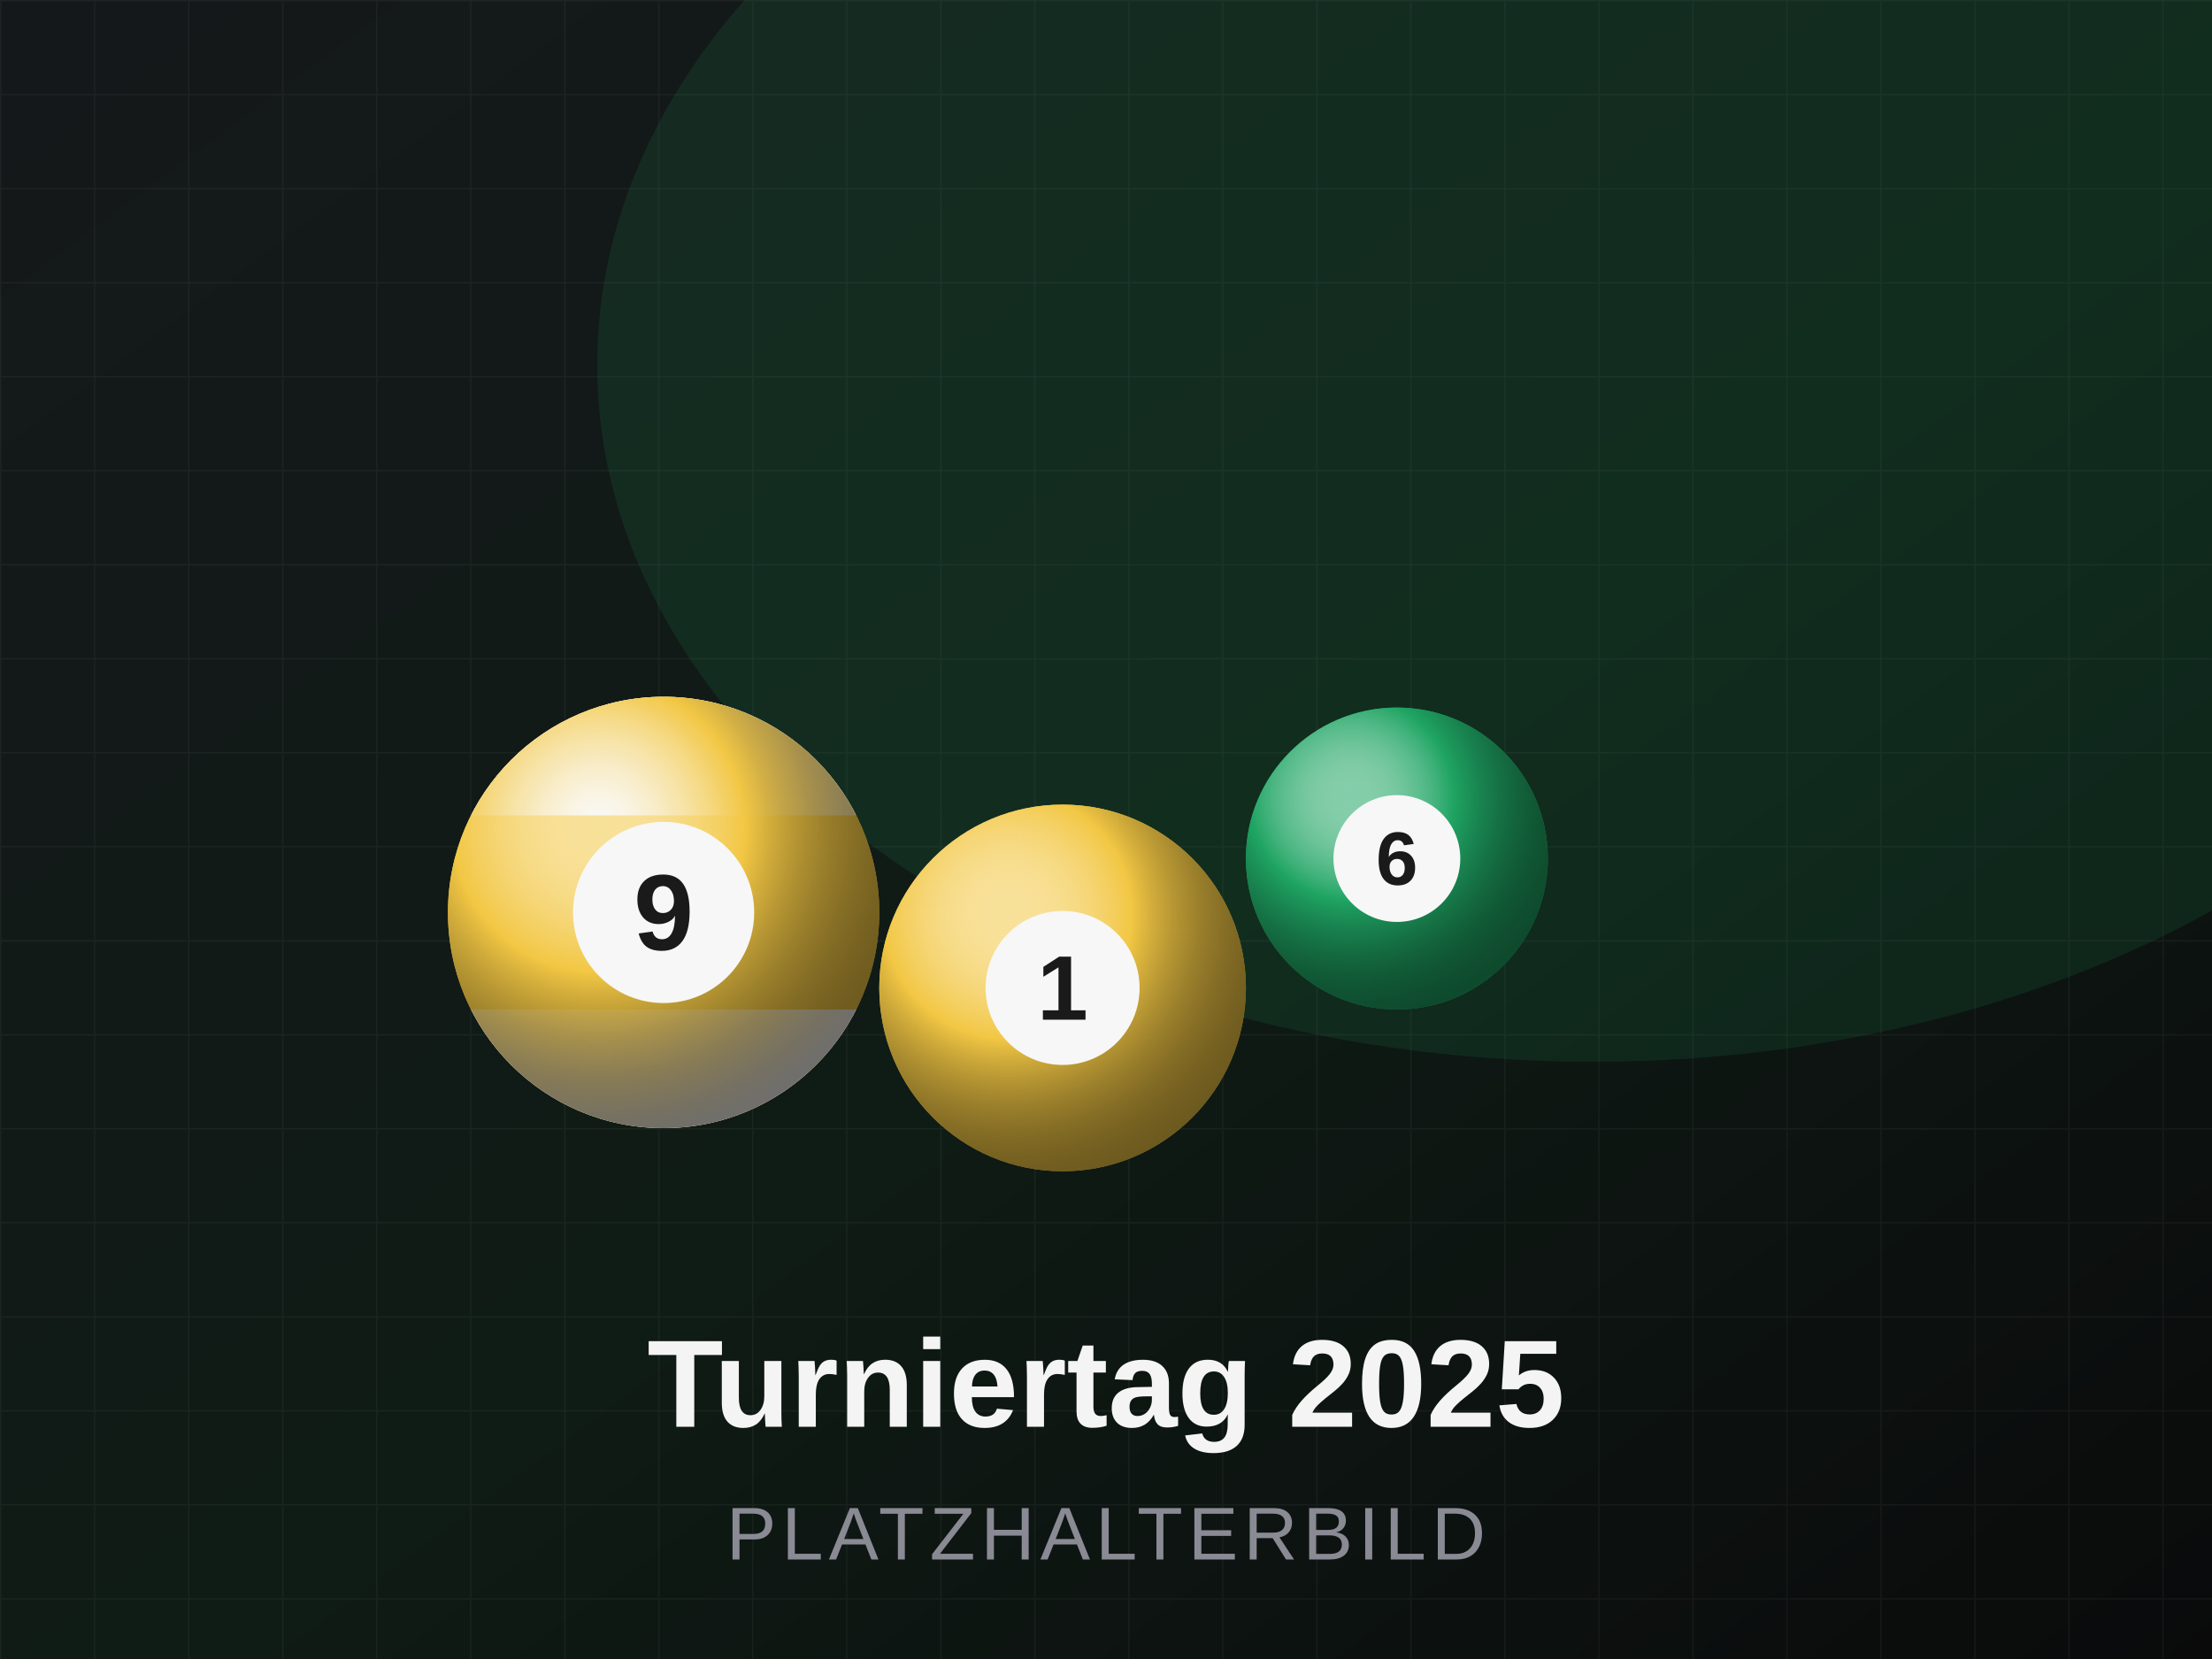
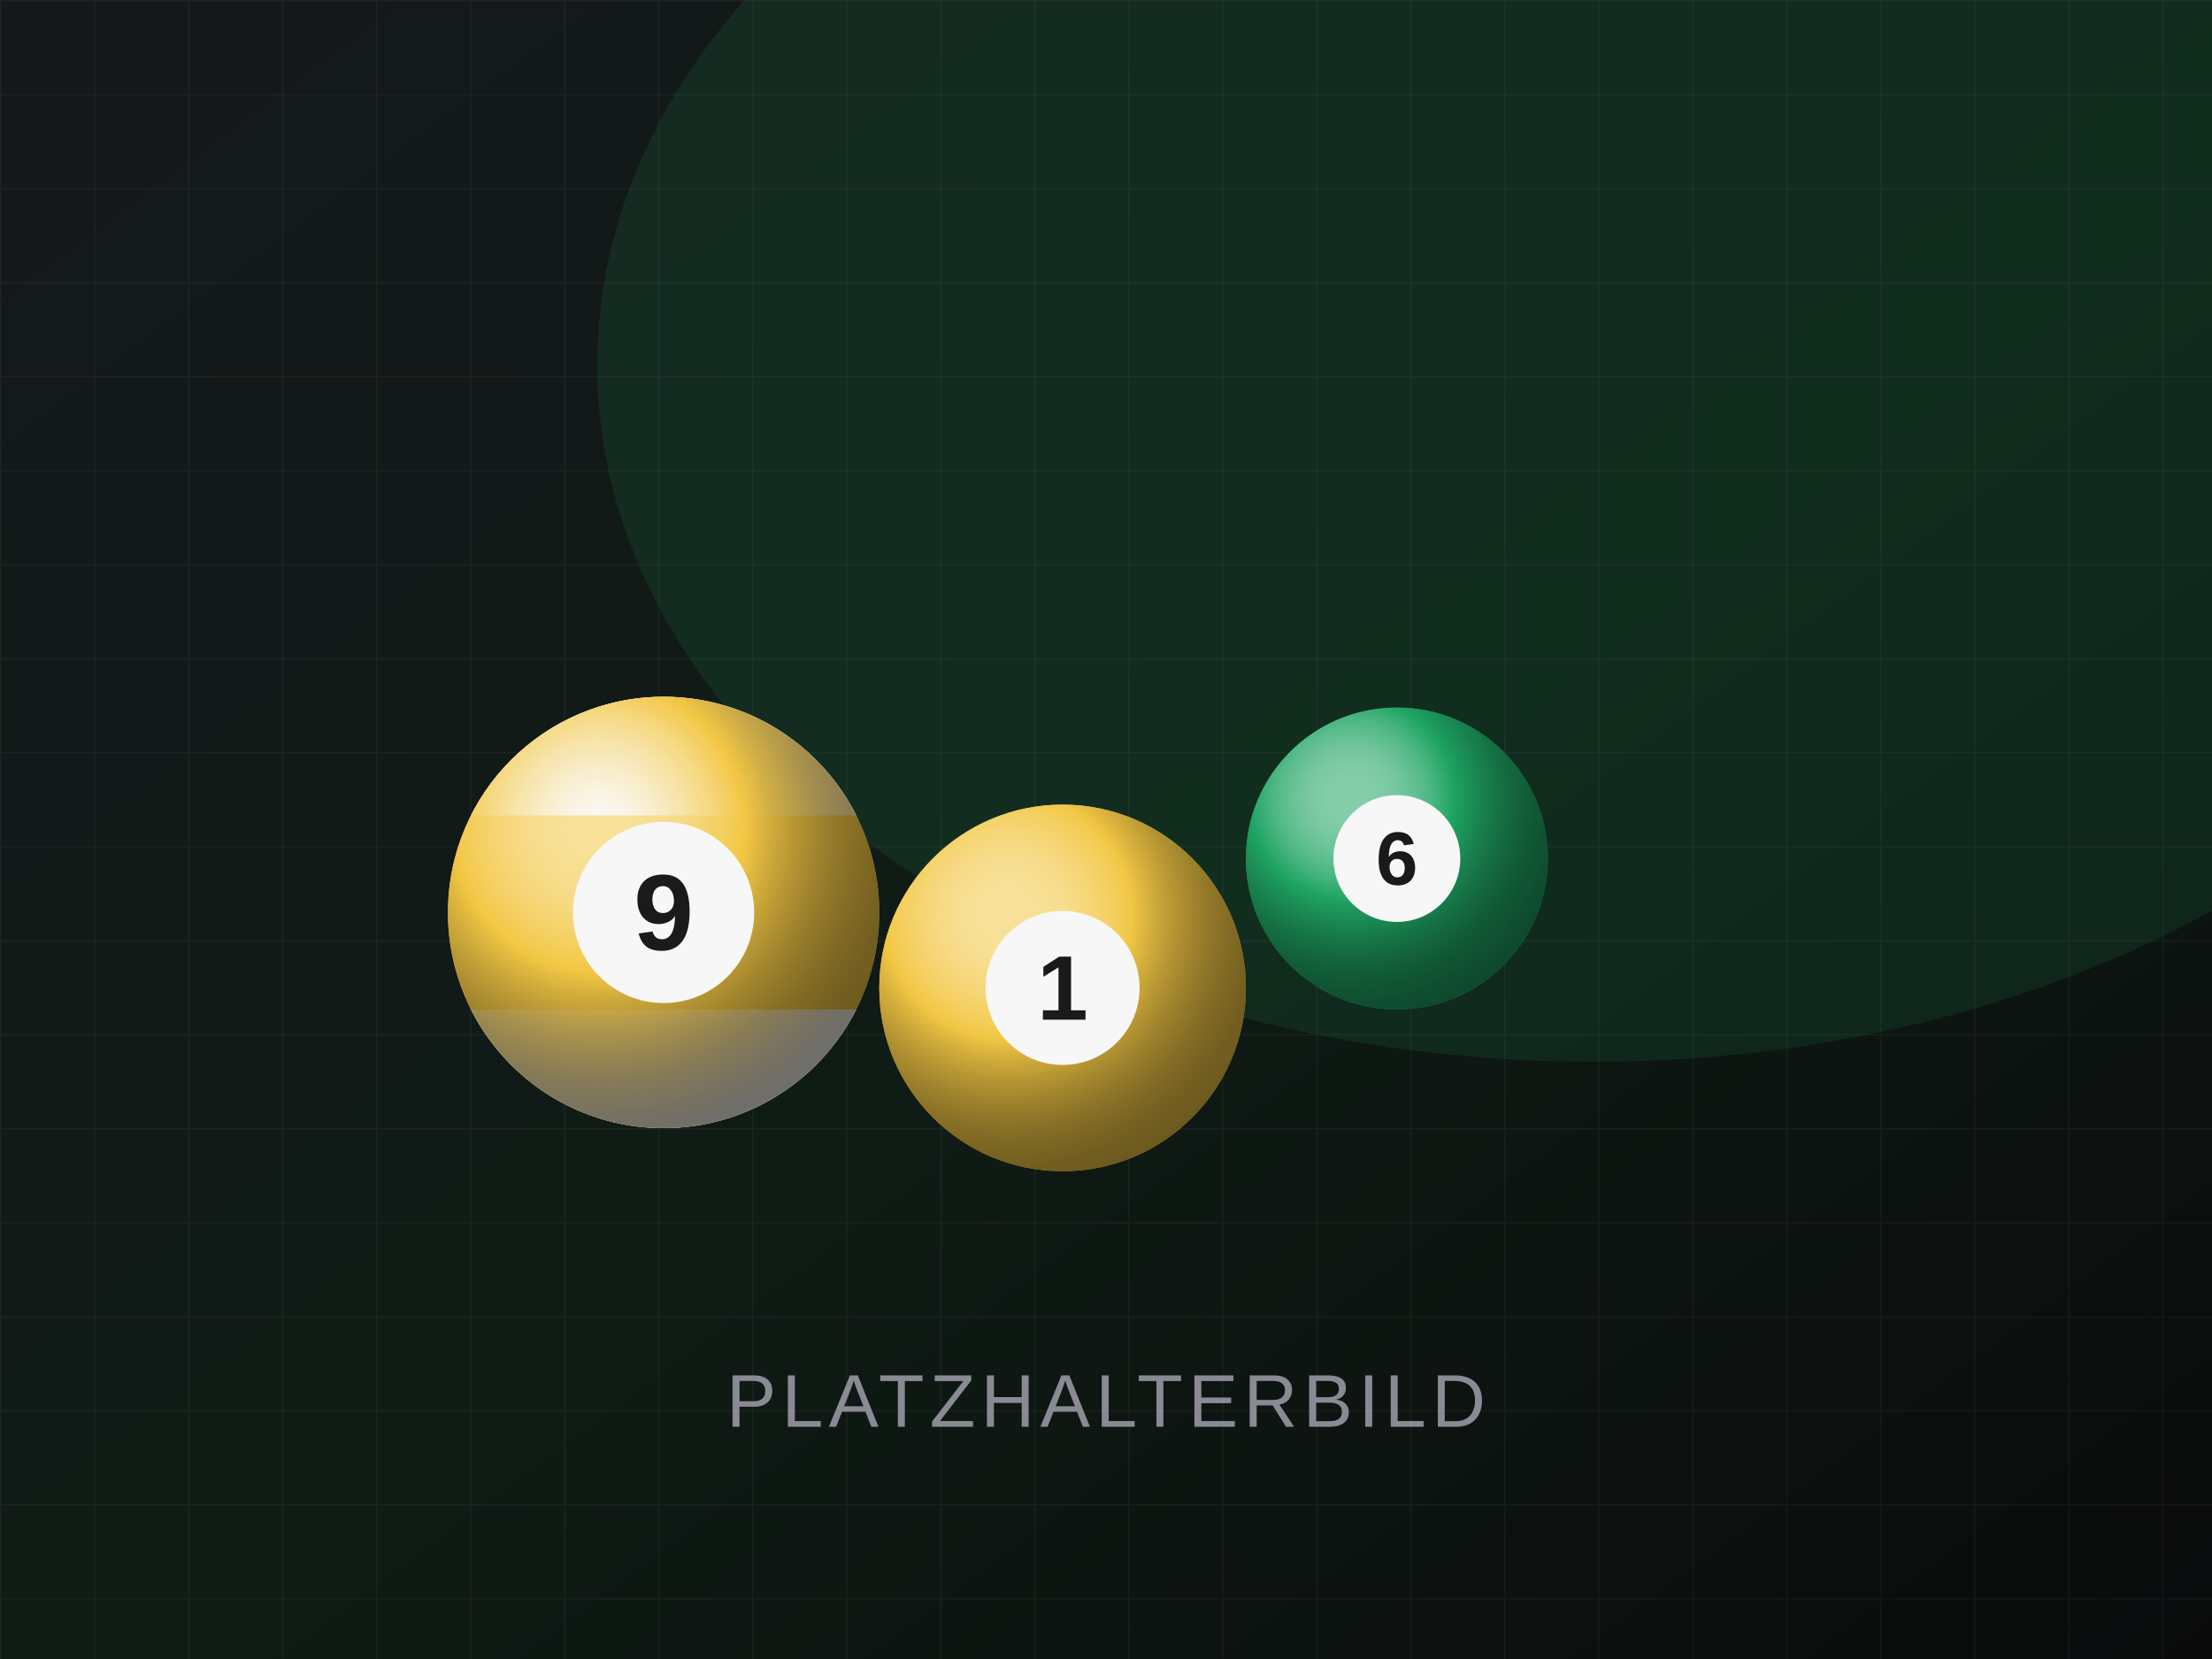
- <svg xmlns="http://www.w3.org/2000/svg" viewBox="0 0 800 600" width="800" height="600" role="img" aria-label="Turniertag 2025">
+ <svg xmlns="http://www.w3.org/2000/svg" viewBox="0 0 800 600" width="800" height="600" role="img" aria-label="">
  <defs>
    <linearGradient id="bg" x1="0" y1="0" x2="1" y2="1">
      <stop offset="0%" stop-color="#15181a" />
      <stop offset="55%" stop-color="#0f1b15" />
      <stop offset="100%" stop-color="#0a0a0b" />
    </linearGradient>
    <pattern id="grid" width="34" height="34" patternUnits="userSpaceOnUse">
      <path d="M34 0H0V34" fill="none" stroke="#ffffff" stroke-opacity=".045" stroke-width="1" />
    </pattern>
  </defs>
  <rect width="800" height="600" fill="url(#bg)" />
  <rect width="800" height="600" fill="url(#grid)" />
  <ellipse cx="576" cy="132" rx="360" ry="252" fill="#1fa463" fill-opacity=".13" />
  <defs>
    <radialGradient id="g4" cx="35%" cy="30%" r="75%">
      <stop offset="0%" stop-color="#ffffff" stop-opacity=".45" />
      <stop offset="45%" stop-color="#f2c744" />
      <stop offset="100%" stop-color="#000000" stop-opacity=".55" />
    </radialGradient>
    <clipPath id="clip4">
      <circle cx="240" cy="330" r="78" />
    </clipPath>
  </defs>
  <circle cx="240" cy="330" r="78" fill="#f2c744" />
  <g clip-path="url(#clip4)">
    <rect x="162" y="252" width="156" height="42.9" fill="#f5f5f5" />
    <rect x="162" y="365.1" width="156" height="42.9" fill="#f5f5f5" />
  </g>
  <circle cx="240" cy="330" r="78" fill="url(#g4)" />
  <circle cx="240" cy="330" r="32.76" fill="#f7f7f7" />
  <text x="240" y="330" fill="#1a1a1a" font-family="Segoe UI, Arial, sans-serif" font-size="39" font-weight="700" text-anchor="middle" dominant-baseline="central">9</text>
  <defs>
    <radialGradient id="g5" cx="35%" cy="30%" r="75%">
      <stop offset="0%" stop-color="#ffffff" stop-opacity=".45" />
      <stop offset="45%" stop-color="#f2c744" />
      <stop offset="100%" stop-color="#000000" stop-opacity=".55" />
    </radialGradient>
    <clipPath id="clip5">
      <circle cx="384.3" cy="357.3" r="66.3" />
    </clipPath>
  </defs>
  <circle cx="384.3" cy="357.3" r="66.3" fill="#f2c744" />
  <circle cx="384.3" cy="357.3" r="66.3" fill="url(#g5)" />
  <circle cx="384.3" cy="357.3" r="27.846" fill="#f7f7f7" />
  <text x="384.3" y="357.3" fill="#1a1a1a" font-family="Segoe UI, Arial, sans-serif" font-size="33.15" font-weight="700" text-anchor="middle" dominant-baseline="central">1</text>
  <defs>
    <radialGradient id="g6" cx="35%" cy="30%" r="75%">
      <stop offset="0%" stop-color="#ffffff" stop-opacity=".45" />
      <stop offset="45%" stop-color="#1fa463" />
      <stop offset="100%" stop-color="#000000" stop-opacity=".55" />
    </radialGradient>
    <clipPath id="clip6">
      <circle cx="505.2" cy="310.5" r="54.6" />
    </clipPath>
  </defs>
  <circle cx="505.2" cy="310.5" r="54.6" fill="#1fa463" />
  <circle cx="505.2" cy="310.5" r="54.6" fill="url(#g6)" />
  <circle cx="505.2" cy="310.5" r="22.932" fill="#f7f7f7" />
  <text x="505.2" y="310.5" fill="#1a1a1a" font-family="Segoe UI, Arial, sans-serif" font-size="27.3" font-weight="700" text-anchor="middle" dominant-baseline="central">6</text>
  <g font-family="Segoe UI, Arial, sans-serif" text-anchor="middle">
-     <text x="400" y="516" fill="#f4f4f5" font-size="45" font-weight="700">Turniertag 2025</text>
-     <text x="400" y="564" fill="#8a8a94" font-size="27" letter-spacing="2">PLATZHALTERBILD</text>
+     <text x="400" y="516" fill="#f4f4f5" font-size="45" font-weight="700" />
+     <text x="400" y="516" fill="#8a8a94" font-size="27" letter-spacing="2">PLATZHALTERBILD</text>
  </g>
</svg>
